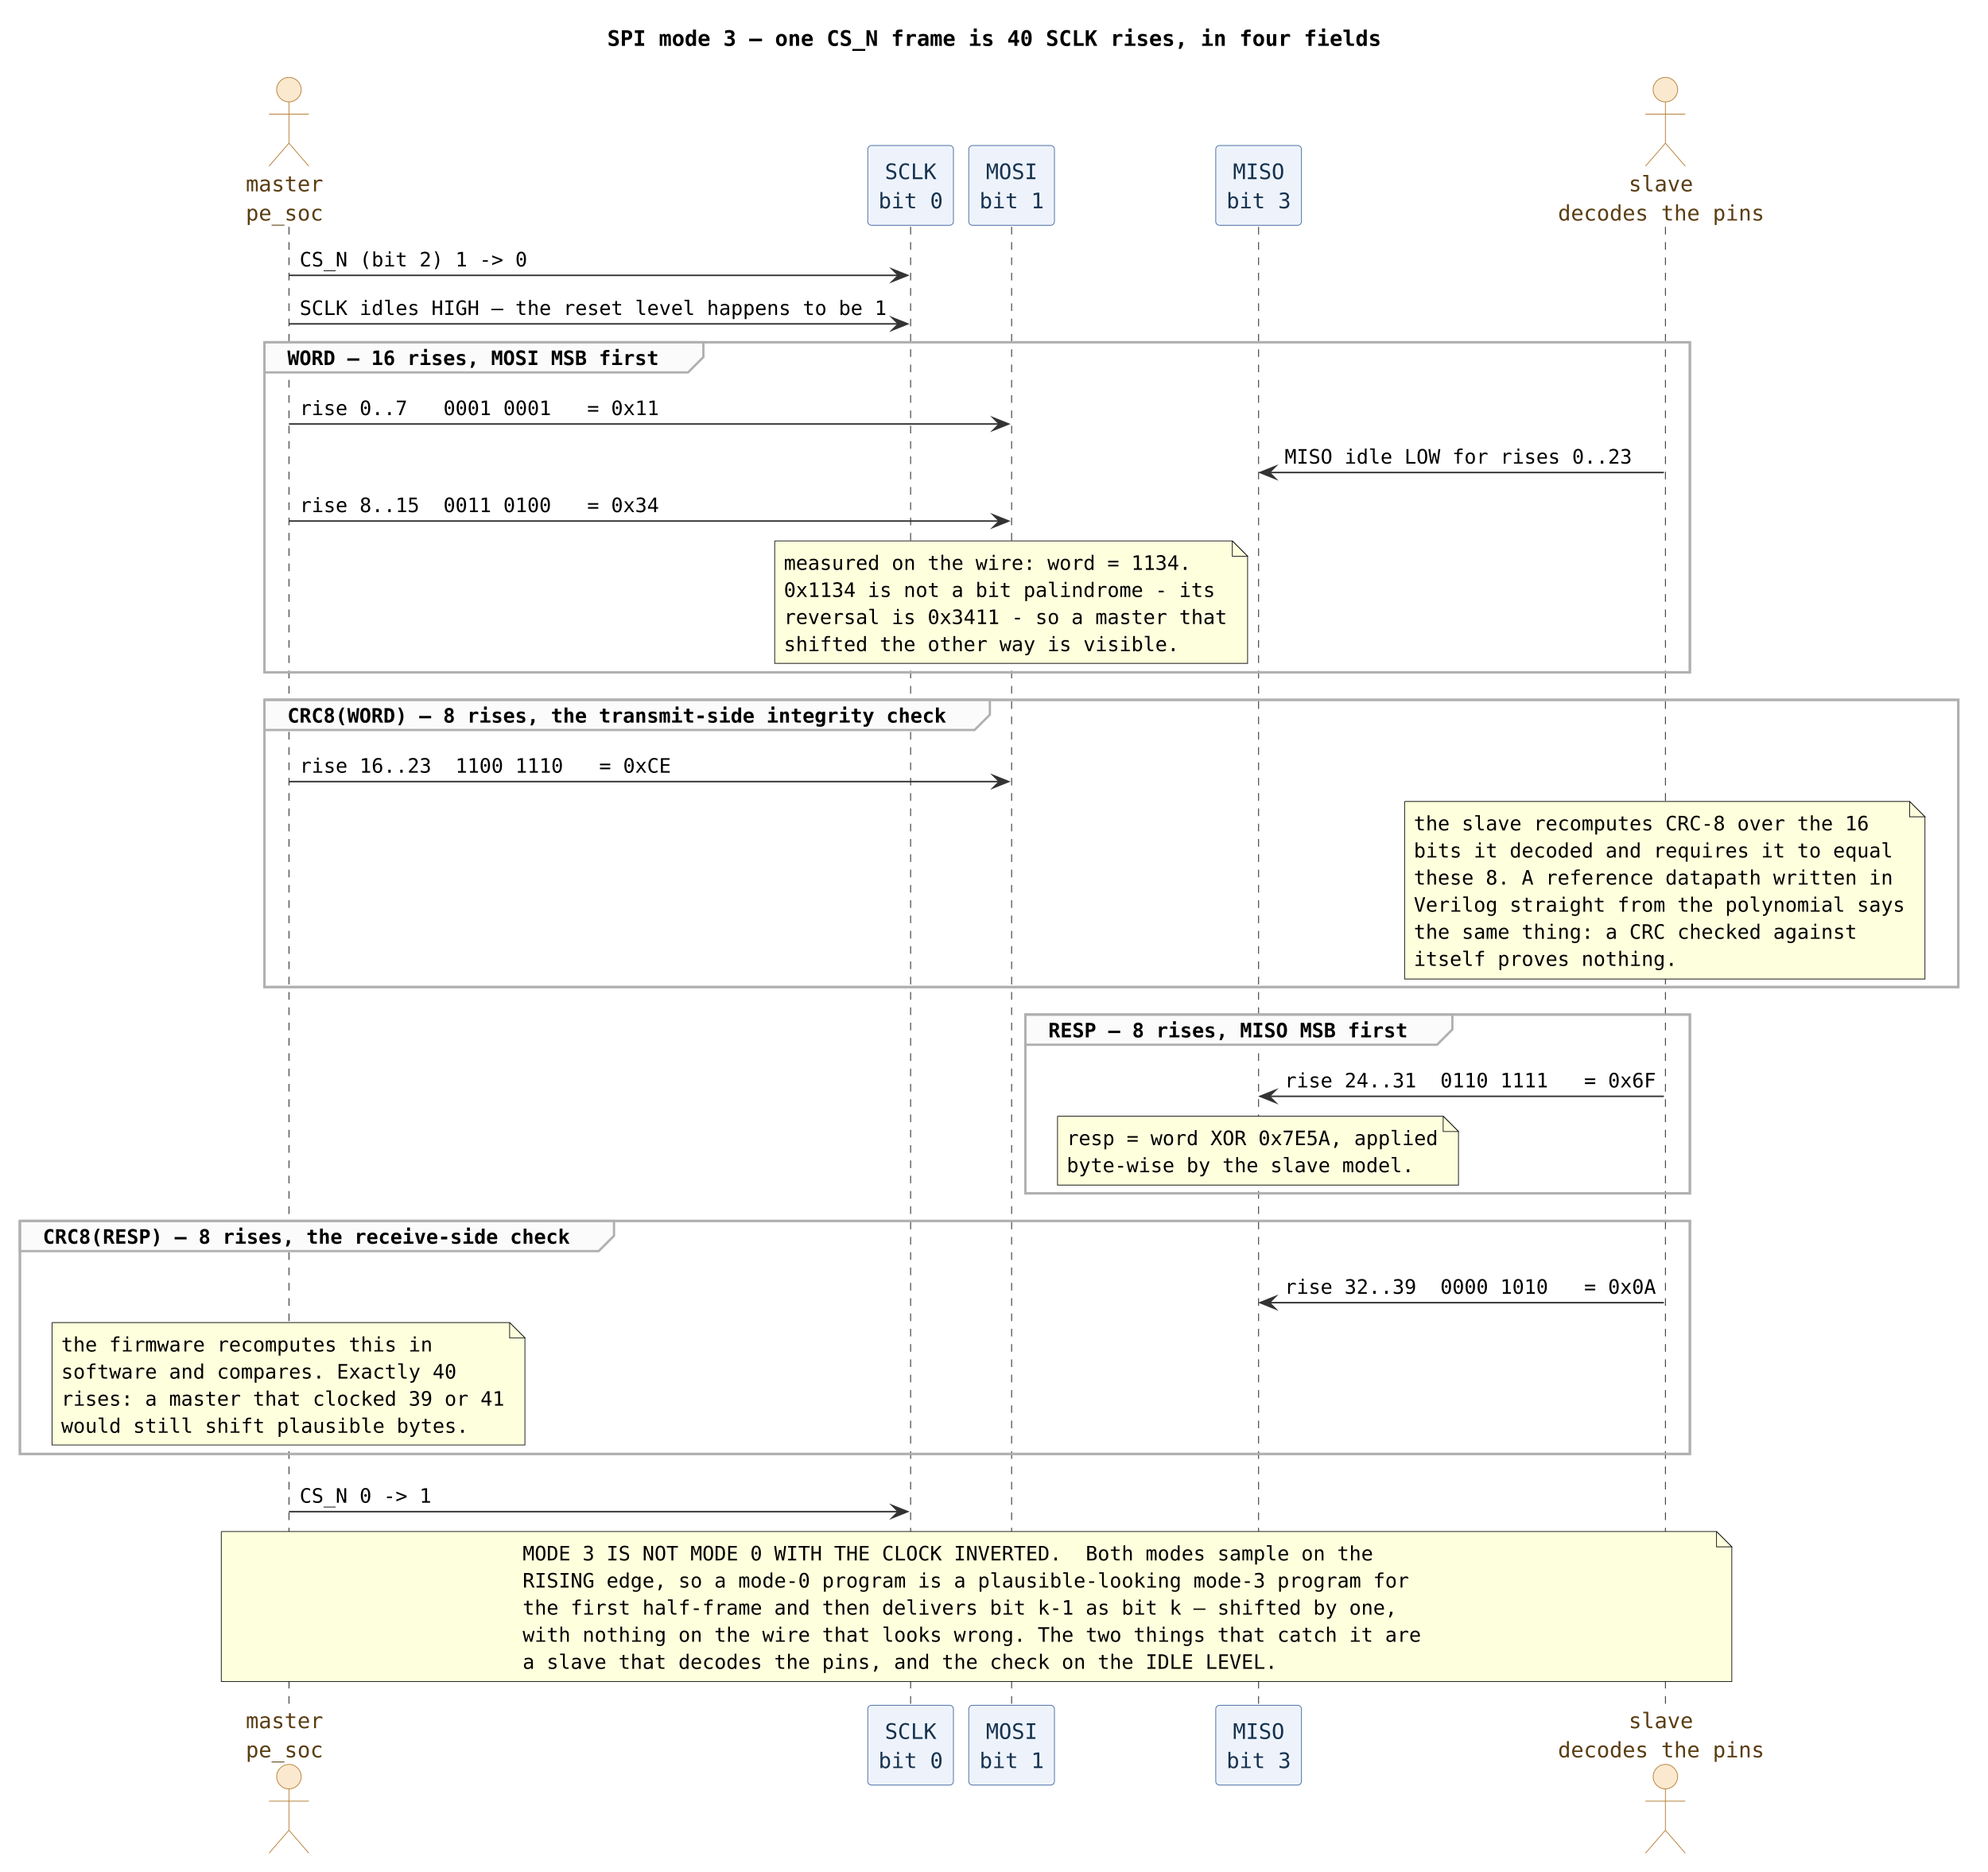
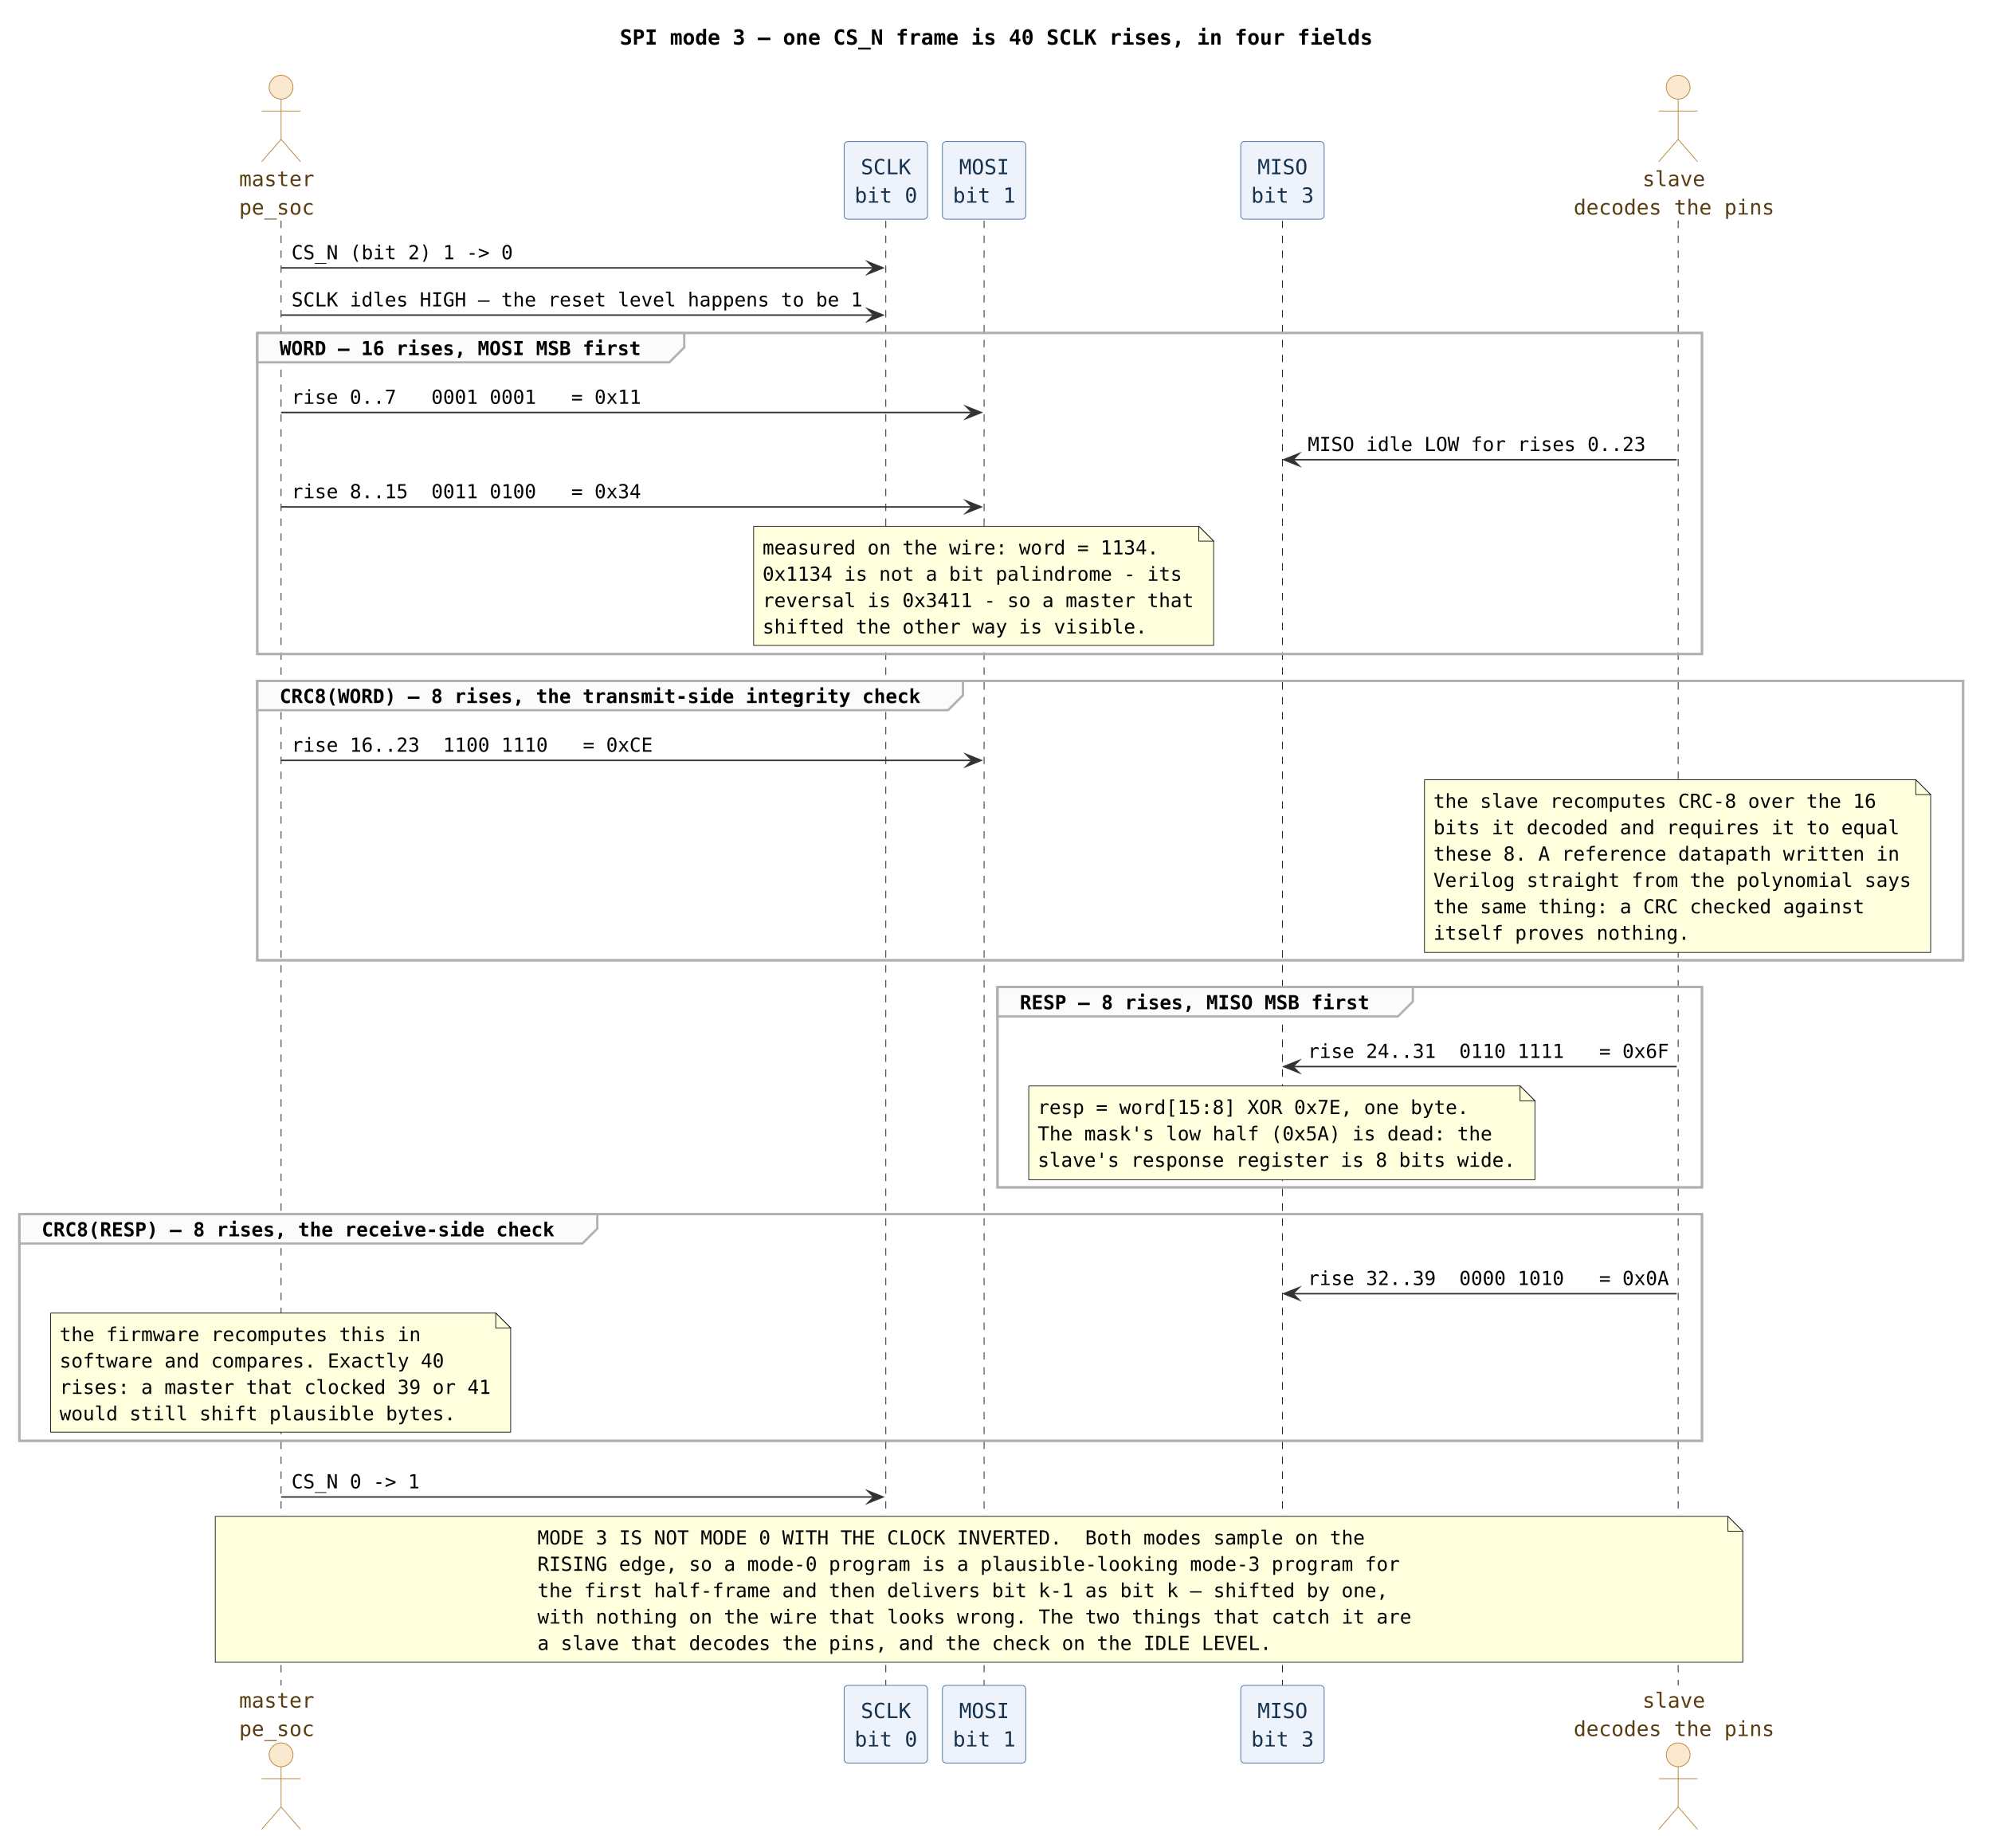
- <svg xmlns="http://www.w3.org/2000/svg" version="1.1" data-diagram-type="SEQUENCE" style="width:1299px;height:1223px;background:#FFFFFF;" width="1299px" height="1223px" viewBox="0 0 1299 1223" zoomAndPan="magnify" preserveAspectRatio="none" contentStyleType="text/css">
+ <svg xmlns="http://www.w3.org/2000/svg" version="1.1" data-diagram-type="SEQUENCE" style="width:1338px;height:1241px;background:#FFFFFF;" width="1338px" height="1241px" viewBox="0 0 1338 1241" zoomAndPan="magnify" preserveAspectRatio="none" contentStyleType="text/css">
  <defs />
  <g font-family="sans-serif" lengthAdjust="spacing">
    <g class="title" data-source-line="94">
-       <text x="396.801" y="29.966" fill="#000" font-size="14" textLength="503.998" font-weight="700" font-family="monospace">SPI mode 3 — one CS_N frame is 40 SCLK rises, in four fields</text>
+       <text x="416.301" y="29.966" fill="#000" font-size="14" textLength="503.998" font-weight="700" font-family="monospace">SPI mode 3 — one CS_N frame is 40 SCLK rises, in four fields</text>
    </g>
-     <rect x="172.8" y="223.616" width="931.4" height="215.648" fill="none" style="stroke:#B0B0B0;stroke-width:1.5;" />
-     <rect x="172.8" y="457.264" width="1106.8" height="187.648" fill="none" style="stroke:#B0B0B0;stroke-width:1.5;" />
-     <rect x="670" y="662.912" width="434.2" height="116.824" fill="none" style="stroke:#B0B0B0;stroke-width:1.5;" />
-     <rect x="13" y="797.736" width="1091.2" height="152.236" fill="none" style="stroke:#B0B0B0;stroke-width:1.5;" />
+     <rect x="172.8" y="223.616" width="970.4" height="215.648" fill="none" style="stroke:#B0B0B0;stroke-width:1.5;" />
+     <rect x="172.8" y="457.264" width="1145.8" height="187.648" fill="none" style="stroke:#B0B0B0;stroke-width:1.5;" />
+     <rect x="670" y="662.912" width="473.2" height="134.53" fill="none" style="stroke:#B0B0B0;stroke-width:1.5;" />
+     <rect x="13" y="815.442" width="1130.2" height="152.236" fill="none" style="stroke:#B0B0B0;stroke-width:1.5;" />
    <g>
-       <rect x="185.3" y="148.204" width="8" height="966.005" fill="#000" fill-opacity="0" />
-       <line x1="188.8" y1="148.204" x2="188.8" y2="1114.208" style="stroke:#181818;stroke-width:0.5;stroke-dasharray:5,5;" />
+       <rect x="185.3" y="148.204" width="8" height="983.711" fill="#000" fill-opacity="0" />
+       <line x1="188.8" y1="148.204" x2="188.8" y2="1131.914" style="stroke:#181818;stroke-width:0.5;stroke-dasharray:5,5;" />
    </g>
    <g>
-       <rect x="591.5" y="148.204" width="8" height="966.005" fill="#000" fill-opacity="0" />
-       <line x1="595" y1="148.204" x2="595" y2="1114.208" style="stroke:#181818;stroke-width:0.5;stroke-dasharray:5,5;" />
+       <rect x="591.5" y="148.204" width="8" height="983.711" fill="#000" fill-opacity="0" />
+       <line x1="595" y1="148.204" x2="595" y2="1131.914" style="stroke:#181818;stroke-width:0.5;stroke-dasharray:5,5;" />
    </g>
    <g>
-       <rect x="657.5" y="148.204" width="8" height="966.005" fill="#000" fill-opacity="0" />
-       <line x1="661" y1="148.204" x2="661" y2="1114.208" style="stroke:#181818;stroke-width:0.5;stroke-dasharray:5,5;" />
+       <rect x="657.5" y="148.204" width="8" height="983.711" fill="#000" fill-opacity="0" />
+       <line x1="661" y1="148.204" x2="661" y2="1131.914" style="stroke:#181818;stroke-width:0.5;stroke-dasharray:5,5;" />
    </g>
    <g>
-       <rect x="818.9" y="148.204" width="8" height="966.005" fill="#000" fill-opacity="0" />
-       <line x1="822.4" y1="148.204" x2="822.4" y2="1114.208" style="stroke:#181818;stroke-width:0.5;stroke-dasharray:5,5;" />
+       <rect x="857.9" y="148.204" width="8" height="983.711" fill="#000" fill-opacity="0" />
+       <line x1="861.4" y1="148.204" x2="861.4" y2="1131.914" style="stroke:#181818;stroke-width:0.5;stroke-dasharray:5,5;" />
    </g>
    <g>
-       <rect x="1084.7" y="148.204" width="8" height="966.005" fill="#000" fill-opacity="0" />
-       <line x1="1088.2" y1="148.204" x2="1088.2" y2="1114.208" style="stroke:#181818;stroke-width:0.5;stroke-dasharray:5,5;" />
+       <rect x="1123.7" y="148.204" width="8" height="983.711" fill="#000" fill-opacity="0" />
+       <line x1="1127.2" y1="148.204" x2="1127.2" y2="1131.914" style="stroke:#181818;stroke-width:0.5;stroke-dasharray:5,5;" />
    </g>
    <text x="160.6" y="125.034" fill="#5A3D12" font-size="14" textLength="50.4" font-family="monospace">master</text>
    <text x="160.6" y="144.102" fill="#5A3D12" font-size="14" textLength="50.4" font-family="monospace">pe_soc</text>
    <ellipse cx="188.8" cy="58.568" rx="8" ry="8" fill="#FBE9CF" style="stroke:#B8813A;stroke-width:0.5;" />
    <path d="M188.8,66.568 L188.8,93.568 M175.8,74.568 L201.8,74.568 M188.8,93.568 L175.8,108.568 M188.8,93.568 L201.8,108.568" style="stroke:#B8813A;stroke-width:0.5;" fill="none" />
    <rect x="567" y="95.068" width="56" height="52.136" fill="#EEF3FB" style="stroke:#4A6FA5;stroke-width:0.5;" rx="2.5" ry="2.5" />
    <text x="578.2" y="117.034" fill="#16324F" font-size="14" textLength="33.6" font-family="monospace">SCLK</text>
    <text x="574" y="136.102" fill="#16324F" font-size="14" textLength="42" font-family="monospace">bit 0</text>
    <rect x="633" y="95.068" width="56" height="52.136" fill="#EEF3FB" style="stroke:#4A6FA5;stroke-width:0.5;" rx="2.5" ry="2.5" />
    <text x="644.2" y="117.034" fill="#16324F" font-size="14" textLength="33.6" font-family="monospace">MOSI</text>
    <text x="640" y="136.102" fill="#16324F" font-size="14" textLength="42" font-family="monospace">bit 1</text>
-     <rect x="794.4" y="95.068" width="56" height="52.136" fill="#EEF3FB" style="stroke:#4A6FA5;stroke-width:0.5;" rx="2.5" ry="2.5" />
-     <text x="805.6" y="117.034" fill="#16324F" font-size="14" textLength="33.6" font-family="monospace">MISO</text>
-     <text x="801.4" y="136.102" fill="#16324F" font-size="14" textLength="42" font-family="monospace">bit 3</text>
-     <text x="1064.2" y="125.034" fill="#5A3D12" font-size="14" textLength="42" font-family="monospace">slave</text>
-     <text x="1018" y="144.102" fill="#5A3D12" font-size="14" textLength="134.399" font-family="monospace">decodes the pins</text>
-     <ellipse cx="1088.2" cy="58.568" rx="8" ry="8" fill="#FBE9CF" style="stroke:#B8813A;stroke-width:0.5;" />
-     <path d="M1088.2,66.568 L1088.2,93.568 M1075.2,74.568 L1101.2,74.568 M1088.2,93.568 L1075.2,108.568 M1088.2,93.568 L1101.2,108.568" style="stroke:#B8813A;stroke-width:0.5;" fill="none" />
-     <text x="160.6" y="1129.174" fill="#5A3D12" font-size="14" textLength="50.4" font-family="monospace">master</text>
-     <text x="160.6" y="1148.242" fill="#5A3D12" font-size="14" textLength="50.4" font-family="monospace">pe_soc</text>
-     <ellipse cx="188.8" cy="1160.844" rx="8" ry="8" fill="#FBE9CF" style="stroke:#B8813A;stroke-width:0.5;" />
-     <path d="M188.8,1168.844 L188.8,1195.844 M175.8,1176.844 L201.8,1176.844 M188.8,1195.844 L175.8,1210.844 M188.8,1195.844 L201.8,1210.844" style="stroke:#B8813A;stroke-width:0.5;" fill="none" />
-     <rect x="567" y="1114.208" width="56" height="52.136" fill="#EEF3FB" style="stroke:#4A6FA5;stroke-width:0.5;" rx="2.5" ry="2.5" />
-     <text x="578.2" y="1136.174" fill="#16324F" font-size="14" textLength="33.6" font-family="monospace">SCLK</text>
-     <text x="574" y="1155.242" fill="#16324F" font-size="14" textLength="42" font-family="monospace">bit 0</text>
-     <rect x="633" y="1114.208" width="56" height="52.136" fill="#EEF3FB" style="stroke:#4A6FA5;stroke-width:0.5;" rx="2.5" ry="2.5" />
-     <text x="644.2" y="1136.174" fill="#16324F" font-size="14" textLength="33.6" font-family="monospace">MOSI</text>
-     <text x="640" y="1155.242" fill="#16324F" font-size="14" textLength="42" font-family="monospace">bit 1</text>
-     <rect x="794.4" y="1114.208" width="56" height="52.136" fill="#EEF3FB" style="stroke:#4A6FA5;stroke-width:0.5;" rx="2.5" ry="2.5" />
-     <text x="805.6" y="1136.174" fill="#16324F" font-size="14" textLength="33.6" font-family="monospace">MISO</text>
-     <text x="801.4" y="1155.242" fill="#16324F" font-size="14" textLength="42" font-family="monospace">bit 3</text>
-     <text x="1064.2" y="1129.174" fill="#5A3D12" font-size="14" textLength="42" font-family="monospace">slave</text>
-     <text x="1018" y="1148.242" fill="#5A3D12" font-size="14" textLength="134.399" font-family="monospace">decodes the pins</text>
-     <ellipse cx="1088.2" cy="1160.844" rx="8" ry="8" fill="#FBE9CF" style="stroke:#B8813A;stroke-width:0.5;" />
-     <path d="M1088.2,1168.844 L1088.2,1195.844 M1075.2,1176.844 L1101.2,1176.844 M1088.2,1195.844 L1075.2,1210.844 M1088.2,1195.844 L1101.2,1210.844" style="stroke:#B8813A;stroke-width:0.5;" fill="none" />
+     <rect x="833.4" y="95.068" width="56" height="52.136" fill="#EEF3FB" style="stroke:#4A6FA5;stroke-width:0.5;" rx="2.5" ry="2.5" />
+     <text x="844.6" y="117.034" fill="#16324F" font-size="14" textLength="33.6" font-family="monospace">MISO</text>
+     <text x="840.4" y="136.102" fill="#16324F" font-size="14" textLength="42" font-family="monospace">bit 3</text>
+     <text x="1103.2" y="125.034" fill="#5A3D12" font-size="14" textLength="42" font-family="monospace">slave</text>
+     <text x="1057" y="144.102" fill="#5A3D12" font-size="14" textLength="134.399" font-family="monospace">decodes the pins</text>
+     <ellipse cx="1127.2" cy="58.568" rx="8" ry="8" fill="#FBE9CF" style="stroke:#B8813A;stroke-width:0.5;" />
+     <path d="M1127.2,66.568 L1127.2,93.568 M1114.2,74.568 L1140.2,74.568 M1127.2,93.568 L1114.2,108.568 M1127.2,93.568 L1140.2,108.568" style="stroke:#B8813A;stroke-width:0.5;" fill="none" />
+     <text x="160.6" y="1146.88" fill="#5A3D12" font-size="14" textLength="50.4" font-family="monospace">master</text>
+     <text x="160.6" y="1165.948" fill="#5A3D12" font-size="14" textLength="50.4" font-family="monospace">pe_soc</text>
+     <ellipse cx="188.8" cy="1178.55" rx="8" ry="8" fill="#FBE9CF" style="stroke:#B8813A;stroke-width:0.5;" />
+     <path d="M188.8,1186.55 L188.8,1213.55 M175.8,1194.55 L201.8,1194.55 M188.8,1213.55 L175.8,1228.55 M188.8,1213.55 L201.8,1228.55" style="stroke:#B8813A;stroke-width:0.5;" fill="none" />
+     <rect x="567" y="1131.914" width="56" height="52.136" fill="#EEF3FB" style="stroke:#4A6FA5;stroke-width:0.5;" rx="2.5" ry="2.5" />
+     <text x="578.2" y="1153.88" fill="#16324F" font-size="14" textLength="33.6" font-family="monospace">SCLK</text>
+     <text x="574" y="1172.948" fill="#16324F" font-size="14" textLength="42" font-family="monospace">bit 0</text>
+     <rect x="633" y="1131.914" width="56" height="52.136" fill="#EEF3FB" style="stroke:#4A6FA5;stroke-width:0.5;" rx="2.5" ry="2.5" />
+     <text x="644.2" y="1153.88" fill="#16324F" font-size="14" textLength="33.6" font-family="monospace">MOSI</text>
+     <text x="640" y="1172.948" fill="#16324F" font-size="14" textLength="42" font-family="monospace">bit 1</text>
+     <rect x="833.4" y="1131.914" width="56" height="52.136" fill="#EEF3FB" style="stroke:#4A6FA5;stroke-width:0.5;" rx="2.5" ry="2.5" />
+     <text x="844.6" y="1153.88" fill="#16324F" font-size="14" textLength="33.6" font-family="monospace">MISO</text>
+     <text x="840.4" y="1172.948" fill="#16324F" font-size="14" textLength="42" font-family="monospace">bit 3</text>
+     <text x="1103.2" y="1146.88" fill="#5A3D12" font-size="14" textLength="42" font-family="monospace">slave</text>
+     <text x="1057" y="1165.948" fill="#5A3D12" font-size="14" textLength="134.399" font-family="monospace">decodes the pins</text>
+     <ellipse cx="1127.2" cy="1178.55" rx="8" ry="8" fill="#FBE9CF" style="stroke:#B8813A;stroke-width:0.5;" />
+     <path d="M1127.2,1186.55 L1127.2,1213.55 M1114.2,1194.55 L1140.2,1194.55 M1127.2,1213.55 L1114.2,1228.55 M1127.2,1213.55 L1140.2,1228.55" style="stroke:#B8813A;stroke-width:0.5;" fill="none" />
    <polygon points="583,175.91,593,179.91,583,183.91,587,179.91" fill="#333" style="stroke:#333;stroke-width:1;stroke-linejoin:miter;stroke-miterlimit:10;" />
    <line x1="188.8" y1="179.91" x2="589" y2="179.91" style="stroke:#333;stroke-width:1;" />
    <text x="195.8" y="174.101" fill="#000" font-size="13" textLength="148.2" font-family="monospace">CS_N (bit 2) 1 -&gt; 0</text>
    <polygon points="583,207.616,593,211.616,583,215.616,587,211.616" fill="#333" style="stroke:#333;stroke-width:1;stroke-linejoin:miter;stroke-miterlimit:10;" />
    <line x1="188.8" y1="211.616" x2="589" y2="211.616" style="stroke:#333;stroke-width:1;" />
    <text x="195.8" y="205.807" fill="#000" font-size="13" textLength="382.2" font-family="monospace">SCLK idles HIGH — the reset level happens to be 1</text>
    <path d="M172.8,223.616 L459.6,223.616 L459.6,233.322 L449.6,243.322 L172.8,243.322 L172.8,223.616" style="stroke:#B0B0B0;stroke-width:1.5;" fill="#FBFBFB" />
-     <rect x="172.8" y="223.616" width="931.4" height="215.648" fill="none" style="stroke:#B0B0B0;stroke-width:1.5;" />
+     <rect x="172.8" y="223.616" width="970.4" height="215.648" fill="none" style="stroke:#B0B0B0;stroke-width:1.5;" />
    <text x="187.8" y="238.513" fill="#000" font-size="13" textLength="241.8" font-weight="700" font-family="monospace">WORD — 16 rises, MOSI MSB first</text>
    <polygon points="649,273.028,659,277.028,649,281.028,653,277.028" fill="#333" style="stroke:#333;stroke-width:1;stroke-linejoin:miter;stroke-miterlimit:10;" />
    <line x1="188.8" y1="277.028" x2="655" y2="277.028" style="stroke:#333;stroke-width:1;" />
    <text x="195.8" y="271.219" fill="#000" font-size="13" textLength="234" font-family="monospace">rise 0..7   0001 0001   = 0x11</text>
-     <polygon points="833.4,304.734,823.4,308.734,833.4,312.734,829.4,308.734" fill="#333" style="stroke:#333;stroke-width:1;stroke-linejoin:miter;stroke-miterlimit:10;" />
-     <line x1="827.4" y1="308.734" x2="1087.2" y2="308.734" style="stroke:#333;stroke-width:1;" />
-     <text x="839.4" y="302.925" fill="#000" font-size="13" textLength="226.2" font-family="monospace">MISO idle LOW for rises 0..23</text>
+     <polygon points="872.4,304.734,862.4,308.734,872.4,312.734,868.4,308.734" fill="#333" style="stroke:#333;stroke-width:1;stroke-linejoin:miter;stroke-miterlimit:10;" />
+     <line x1="866.4" y1="308.734" x2="1126.2" y2="308.734" style="stroke:#333;stroke-width:1;" />
+     <text x="878.4" y="302.925" fill="#000" font-size="13" textLength="226.2" font-family="monospace">MISO idle LOW for rises 0..23</text>
    <polygon points="649,336.44,659,340.44,649,344.44,653,340.44" fill="#333" style="stroke:#333;stroke-width:1;stroke-linejoin:miter;stroke-miterlimit:10;" />
    <line x1="188.8" y1="340.44" x2="655" y2="340.44" style="stroke:#333;stroke-width:1;" />
    <text x="195.8" y="334.631" fill="#000" font-size="13" textLength="234" font-family="monospace">rise 8..15  0011 0100   = 0x34</text>
    <path d="M506.2,353.44 L506.2,433.44 L815.2,433.44 L815.2,363.44 L805.2,353.44 L506.2,353.44" style="stroke:#181818;stroke-width:0.5;" fill="#FEFFDD" />
    <path d="M805.2,353.44 L805.2,363.44 L815.2,363.44 L805.2,353.44" style="stroke:#181818;stroke-width:0.5;" fill="#FEFFDD" />
    <text x="512.2" y="372.337" fill="#000" font-size="13" textLength="265.2" font-family="monospace">measured on the wire: word = 1134.</text>
    <text x="512.2" y="390.043" fill="#000" font-size="13" textLength="280.8" font-family="monospace">0x1134 is not a bit palindrome - its</text>
    <text x="512.2" y="407.749" fill="#000" font-size="13" textLength="288.6" font-family="monospace">reversal is 0x3411 - so a master that</text>
    <text x="512.2" y="425.455" fill="#000" font-size="13" textLength="257.4" font-family="monospace">shifted the other way is visible.</text>
    <path d="M172.8,457.264 L646.8,457.264 L646.8,466.97 L636.8,476.97 L172.8,476.97 L172.8,457.264" style="stroke:#B0B0B0;stroke-width:1.5;" fill="#FBFBFB" />
-     <rect x="172.8" y="457.264" width="1106.8" height="187.648" fill="none" style="stroke:#B0B0B0;stroke-width:1.5;" />
+     <rect x="172.8" y="457.264" width="1145.8" height="187.648" fill="none" style="stroke:#B0B0B0;stroke-width:1.5;" />
    <text x="187.8" y="472.161" fill="#000" font-size="13" textLength="429" font-weight="700" font-family="monospace">CRC8(WORD) — 8 rises, the transmit-side integrity check</text>
    <polygon points="649,506.676,659,510.676,649,514.676,653,510.676" fill="#333" style="stroke:#333;stroke-width:1;stroke-linejoin:miter;stroke-miterlimit:10;" />
    <line x1="188.8" y1="510.676" x2="655" y2="510.676" style="stroke:#333;stroke-width:1;" />
    <text x="195.8" y="504.867" fill="#000" font-size="13" textLength="241.8" font-family="monospace">rise 16..23  1100 1110   = 0xCE</text>
-     <path d="M917.8,523.676 L917.8,639.676 L1257.8,639.676 L1257.8,533.676 L1247.8,523.676 L917.8,523.676" style="stroke:#181818;stroke-width:0.5;" fill="#FEFFDD" />
-     <path d="M1247.8,523.676 L1247.8,533.676 L1257.8,533.676 L1247.8,523.676" style="stroke:#181818;stroke-width:0.5;" fill="#FEFFDD" />
-     <text x="923.8" y="542.573" fill="#000" font-size="13" textLength="296.4" font-family="monospace">the slave recomputes CRC-8 over the 16</text>
-     <text x="923.8" y="560.279" fill="#000" font-size="13" textLength="312" font-family="monospace">bits it decoded and requires it to equal</text>
-     <text x="923.8" y="577.985" fill="#000" font-size="13" textLength="312" font-family="monospace">these 8. A reference datapath written in</text>
-     <text x="923.8" y="595.691" fill="#000" font-size="13" textLength="319.8" font-family="monospace">Verilog straight from the polynomial says</text>
-     <text x="923.8" y="613.397" fill="#000" font-size="13" textLength="288.6" font-family="monospace">the same thing: a CRC checked against</text>
-     <text x="923.8" y="631.103" fill="#000" font-size="13" textLength="171.6" font-family="monospace">itself proves nothing.</text>
+     <path d="M956.8,523.676 L956.8,639.676 L1296.8,639.676 L1296.8,533.676 L1286.8,523.676 L956.8,523.676" style="stroke:#181818;stroke-width:0.5;" fill="#FEFFDD" />
+     <path d="M1286.8,523.676 L1286.8,533.676 L1296.8,533.676 L1286.8,523.676" style="stroke:#181818;stroke-width:0.5;" fill="#FEFFDD" />
+     <text x="962.8" y="542.573" fill="#000" font-size="13" textLength="296.4" font-family="monospace">the slave recomputes CRC-8 over the 16</text>
+     <text x="962.8" y="560.279" fill="#000" font-size="13" textLength="312" font-family="monospace">bits it decoded and requires it to equal</text>
+     <text x="962.8" y="577.985" fill="#000" font-size="13" textLength="312" font-family="monospace">these 8. A reference datapath written in</text>
+     <text x="962.8" y="595.691" fill="#000" font-size="13" textLength="319.8" font-family="monospace">Verilog straight from the polynomial says</text>
+     <text x="962.8" y="613.397" fill="#000" font-size="13" textLength="288.6" font-family="monospace">the same thing: a CRC checked against</text>
+     <text x="962.8" y="631.103" fill="#000" font-size="13" textLength="171.6" font-family="monospace">itself proves nothing.</text>
    <path d="M670,662.912 L949,662.912 L949,672.618 L939,682.618 L670,682.618 L670,662.912" style="stroke:#B0B0B0;stroke-width:1.5;" fill="#FBFBFB" />
-     <rect x="670" y="662.912" width="434.2" height="116.824" fill="none" style="stroke:#B0B0B0;stroke-width:1.5;" />
+     <rect x="670" y="662.912" width="473.2" height="134.53" fill="none" style="stroke:#B0B0B0;stroke-width:1.5;" />
    <text x="685" y="677.809" fill="#000" font-size="13" textLength="234" font-weight="700" font-family="monospace">RESP — 8 rises, MISO MSB first</text>
-     <polygon points="833.4,712.324,823.4,716.324,833.4,720.324,829.4,716.324" fill="#333" style="stroke:#333;stroke-width:1;stroke-linejoin:miter;stroke-miterlimit:10;" />
-     <line x1="827.4" y1="716.324" x2="1087.2" y2="716.324" style="stroke:#333;stroke-width:1;" />
-     <text x="839.4" y="710.515" fill="#000" font-size="13" textLength="241.8" font-family="monospace">rise 24..31  0110 1111   = 0x6F</text>
-     <path d="M691,729.324 L691,774.324 L953,774.324 L953,739.324 L943,729.324 L691,729.324" style="stroke:#181818;stroke-width:0.5;" fill="#FEFFDD" />
-     <path d="M943,729.324 L943,739.324 L953,739.324 L943,729.324" style="stroke:#181818;stroke-width:0.5;" fill="#FEFFDD" />
-     <text x="697" y="748.221" fill="#000" font-size="13" textLength="241.8" font-family="monospace">resp = word XOR 0x7E5A, applied</text>
-     <text x="697" y="765.927" fill="#000" font-size="13" textLength="226.2" font-family="monospace">byte-wise by the slave model.</text>
-     <path d="M13,797.736 L401.2,797.736 L401.2,807.442 L391.2,817.442 L13,817.442 L13,797.736" style="stroke:#B0B0B0;stroke-width:1.5;" fill="#FBFBFB" />
-     <rect x="13" y="797.736" width="1091.2" height="152.236" fill="none" style="stroke:#B0B0B0;stroke-width:1.5;" />
-     <text x="28" y="812.633" fill="#000" font-size="13" textLength="343.2" font-weight="700" font-family="monospace">CRC8(RESP) — 8 rises, the receive-side check</text>
-     <polygon points="833.4,847.148,823.4,851.148,833.4,855.148,829.4,851.148" fill="#333" style="stroke:#333;stroke-width:1;stroke-linejoin:miter;stroke-miterlimit:10;" />
-     <line x1="827.4" y1="851.148" x2="1087.2" y2="851.148" style="stroke:#333;stroke-width:1;" />
-     <text x="839.4" y="845.339" fill="#000" font-size="13" textLength="241.8" font-family="monospace">rise 32..39  0000 1010   = 0x0A</text>
-     <path d="M34,864.148 L34,944.148 L343,944.148 L343,874.148 L333,864.148 L34,864.148" style="stroke:#181818;stroke-width:0.5;" fill="#FEFFDD" />
-     <path d="M333,864.148 L333,874.148 L343,874.148 L333,864.148" style="stroke:#181818;stroke-width:0.5;" fill="#FEFFDD" />
-     <text x="40" y="883.045" fill="#000" font-size="13" textLength="241.8" font-family="monospace">the firmware recomputes this in</text>
-     <text x="40" y="900.751" fill="#000" font-size="13" textLength="257.4" font-family="monospace">software and compares. Exactly 40</text>
-     <text x="40" y="918.457" fill="#000" font-size="13" textLength="288.6" font-family="monospace">rises: a master that clocked 39 or 41</text>
-     <text x="40" y="936.163" fill="#000" font-size="13" textLength="265.2" font-family="monospace">would still shift plausible bytes.</text>
-     <polygon points="583,983.678,593,987.678,583,991.678,587,987.678" fill="#333" style="stroke:#333;stroke-width:1;stroke-linejoin:miter;stroke-miterlimit:10;" />
-     <line x1="188.8" y1="987.678" x2="589" y2="987.678" style="stroke:#333;stroke-width:1;" />
-     <text x="195.8" y="981.869" fill="#000" font-size="13" textLength="85.8" font-family="monospace">CS_N 0 -&gt; 1</text>
-     <path d="M144.6,1000.678 L144.6,1098.678 L1131.6,1098.678 L1131.6,1010.678 L1121.6,1000.678 L144.6,1000.678" style="stroke:#181818;stroke-width:0.5;" fill="#FEFFDD" />
-     <path d="M1121.6,1000.678 L1121.6,1010.678 L1131.6,1010.678 L1121.6,1000.678" style="stroke:#181818;stroke-width:0.5;" fill="#FEFFDD" />
-     <text x="341.5" y="1019.575" fill="#000" font-size="13" textLength="553.8" font-family="monospace">MODE 3 IS NOT MODE 0 WITH THE CLOCK INVERTED.  Both modes sample on the</text>
-     <text x="341.5" y="1037.281" fill="#000" font-size="13" textLength="577.2" font-family="monospace">RISING edge, so a mode-0 program is a plausible-looking mode-3 program for</text>
-     <text x="341.5" y="1054.987" fill="#000" font-size="13" textLength="569.4" font-family="monospace">the first half-frame and then delivers bit k-1 as bit k — shifted by one,</text>
-     <text x="341.5" y="1072.693" fill="#000" font-size="13" textLength="585" font-family="monospace">with nothing on the wire that looks wrong. The two things that catch it are</text>
-     <text x="341.5" y="1090.399" fill="#000" font-size="13" textLength="491.4" font-family="monospace">a slave that decodes the pins, and the check on the IDLE LEVEL.</text>
+     <polygon points="872.4,712.324,862.4,716.324,872.4,720.324,868.4,716.324" fill="#333" style="stroke:#333;stroke-width:1;stroke-linejoin:miter;stroke-miterlimit:10;" />
+     <line x1="866.4" y1="716.324" x2="1126.2" y2="716.324" style="stroke:#333;stroke-width:1;" />
+     <text x="878.4" y="710.515" fill="#000" font-size="13" textLength="241.8" font-family="monospace">rise 24..31  0110 1111   = 0x6F</text>
+     <path d="M691,729.324 L691,792.324 L1031,792.324 L1031,739.324 L1021,729.324 L691,729.324" style="stroke:#181818;stroke-width:0.5;" fill="#FEFFDD" />
+     <path d="M1021,729.324 L1021,739.324 L1031,739.324 L1021,729.324" style="stroke:#181818;stroke-width:0.5;" fill="#FEFFDD" />
+     <text x="697" y="748.221" fill="#000" font-size="13" textLength="288.6" font-family="monospace">resp = word[15:8] XOR 0x7E, one byte.</text>
+     <text x="697" y="765.927" fill="#000" font-size="13" textLength="304.2" font-family="monospace">The mask's low half (0x5A) is dead: the</text>
+     <text x="697" y="783.633" fill="#000" font-size="13" textLength="319.8" font-family="monospace">slave's response register is 8 bits wide.</text>
+     <path d="M13,815.442 L401.2,815.442 L401.2,825.148 L391.2,835.148 L13,835.148 L13,815.442" style="stroke:#B0B0B0;stroke-width:1.5;" fill="#FBFBFB" />
+     <rect x="13" y="815.442" width="1130.2" height="152.236" fill="none" style="stroke:#B0B0B0;stroke-width:1.5;" />
+     <text x="28" y="830.339" fill="#000" font-size="13" textLength="343.2" font-weight="700" font-family="monospace">CRC8(RESP) — 8 rises, the receive-side check</text>
+     <polygon points="872.4,864.854,862.4,868.854,872.4,872.854,868.4,868.854" fill="#333" style="stroke:#333;stroke-width:1;stroke-linejoin:miter;stroke-miterlimit:10;" />
+     <line x1="866.4" y1="868.854" x2="1126.2" y2="868.854" style="stroke:#333;stroke-width:1;" />
+     <text x="878.4" y="863.045" fill="#000" font-size="13" textLength="241.8" font-family="monospace">rise 32..39  0000 1010   = 0x0A</text>
+     <path d="M34,881.854 L34,961.854 L343,961.854 L343,891.854 L333,881.854 L34,881.854" style="stroke:#181818;stroke-width:0.5;" fill="#FEFFDD" />
+     <path d="M333,881.854 L333,891.854 L343,891.854 L333,881.854" style="stroke:#181818;stroke-width:0.5;" fill="#FEFFDD" />
+     <text x="40" y="900.751" fill="#000" font-size="13" textLength="241.8" font-family="monospace">the firmware recomputes this in</text>
+     <text x="40" y="918.457" fill="#000" font-size="13" textLength="257.4" font-family="monospace">software and compares. Exactly 40</text>
+     <text x="40" y="936.163" fill="#000" font-size="13" textLength="288.6" font-family="monospace">rises: a master that clocked 39 or 41</text>
+     <text x="40" y="953.869" fill="#000" font-size="13" textLength="265.2" font-family="monospace">would still shift plausible bytes.</text>
+     <polygon points="583,1001.384,593,1005.384,583,1009.384,587,1005.384" fill="#333" style="stroke:#333;stroke-width:1;stroke-linejoin:miter;stroke-miterlimit:10;" />
+     <line x1="188.8" y1="1005.384" x2="589" y2="1005.384" style="stroke:#333;stroke-width:1;" />
+     <text x="195.8" y="999.575" fill="#000" font-size="13" textLength="85.8" font-family="monospace">CS_N 0 -&gt; 1</text>
+     <path d="M144.6,1018.384 L144.6,1116.384 L1170.6,1116.384 L1170.6,1028.384 L1160.6,1018.384 L144.6,1018.384" style="stroke:#181818;stroke-width:0.5;" fill="#FEFFDD" />
+     <path d="M1160.6,1018.384 L1160.6,1028.384 L1170.6,1028.384 L1160.6,1018.384" style="stroke:#181818;stroke-width:0.5;" fill="#FEFFDD" />
+     <text x="361" y="1037.281" fill="#000" font-size="13" textLength="553.8" font-family="monospace">MODE 3 IS NOT MODE 0 WITH THE CLOCK INVERTED.  Both modes sample on the</text>
+     <text x="361" y="1054.987" fill="#000" font-size="13" textLength="577.2" font-family="monospace">RISING edge, so a mode-0 program is a plausible-looking mode-3 program for</text>
+     <text x="361" y="1072.693" fill="#000" font-size="13" textLength="569.4" font-family="monospace">the first half-frame and then delivers bit k-1 as bit k — shifted by one,</text>
+     <text x="361" y="1090.399" fill="#000" font-size="13" textLength="585" font-family="monospace">with nothing on the wire that looks wrong. The two things that catch it are</text>
+     <text x="361" y="1108.105" fill="#000" font-size="13" textLength="491.4" font-family="monospace">a slave that decodes the pins, and the check on the IDLE LEVEL.</text>
  </g>
</svg>
